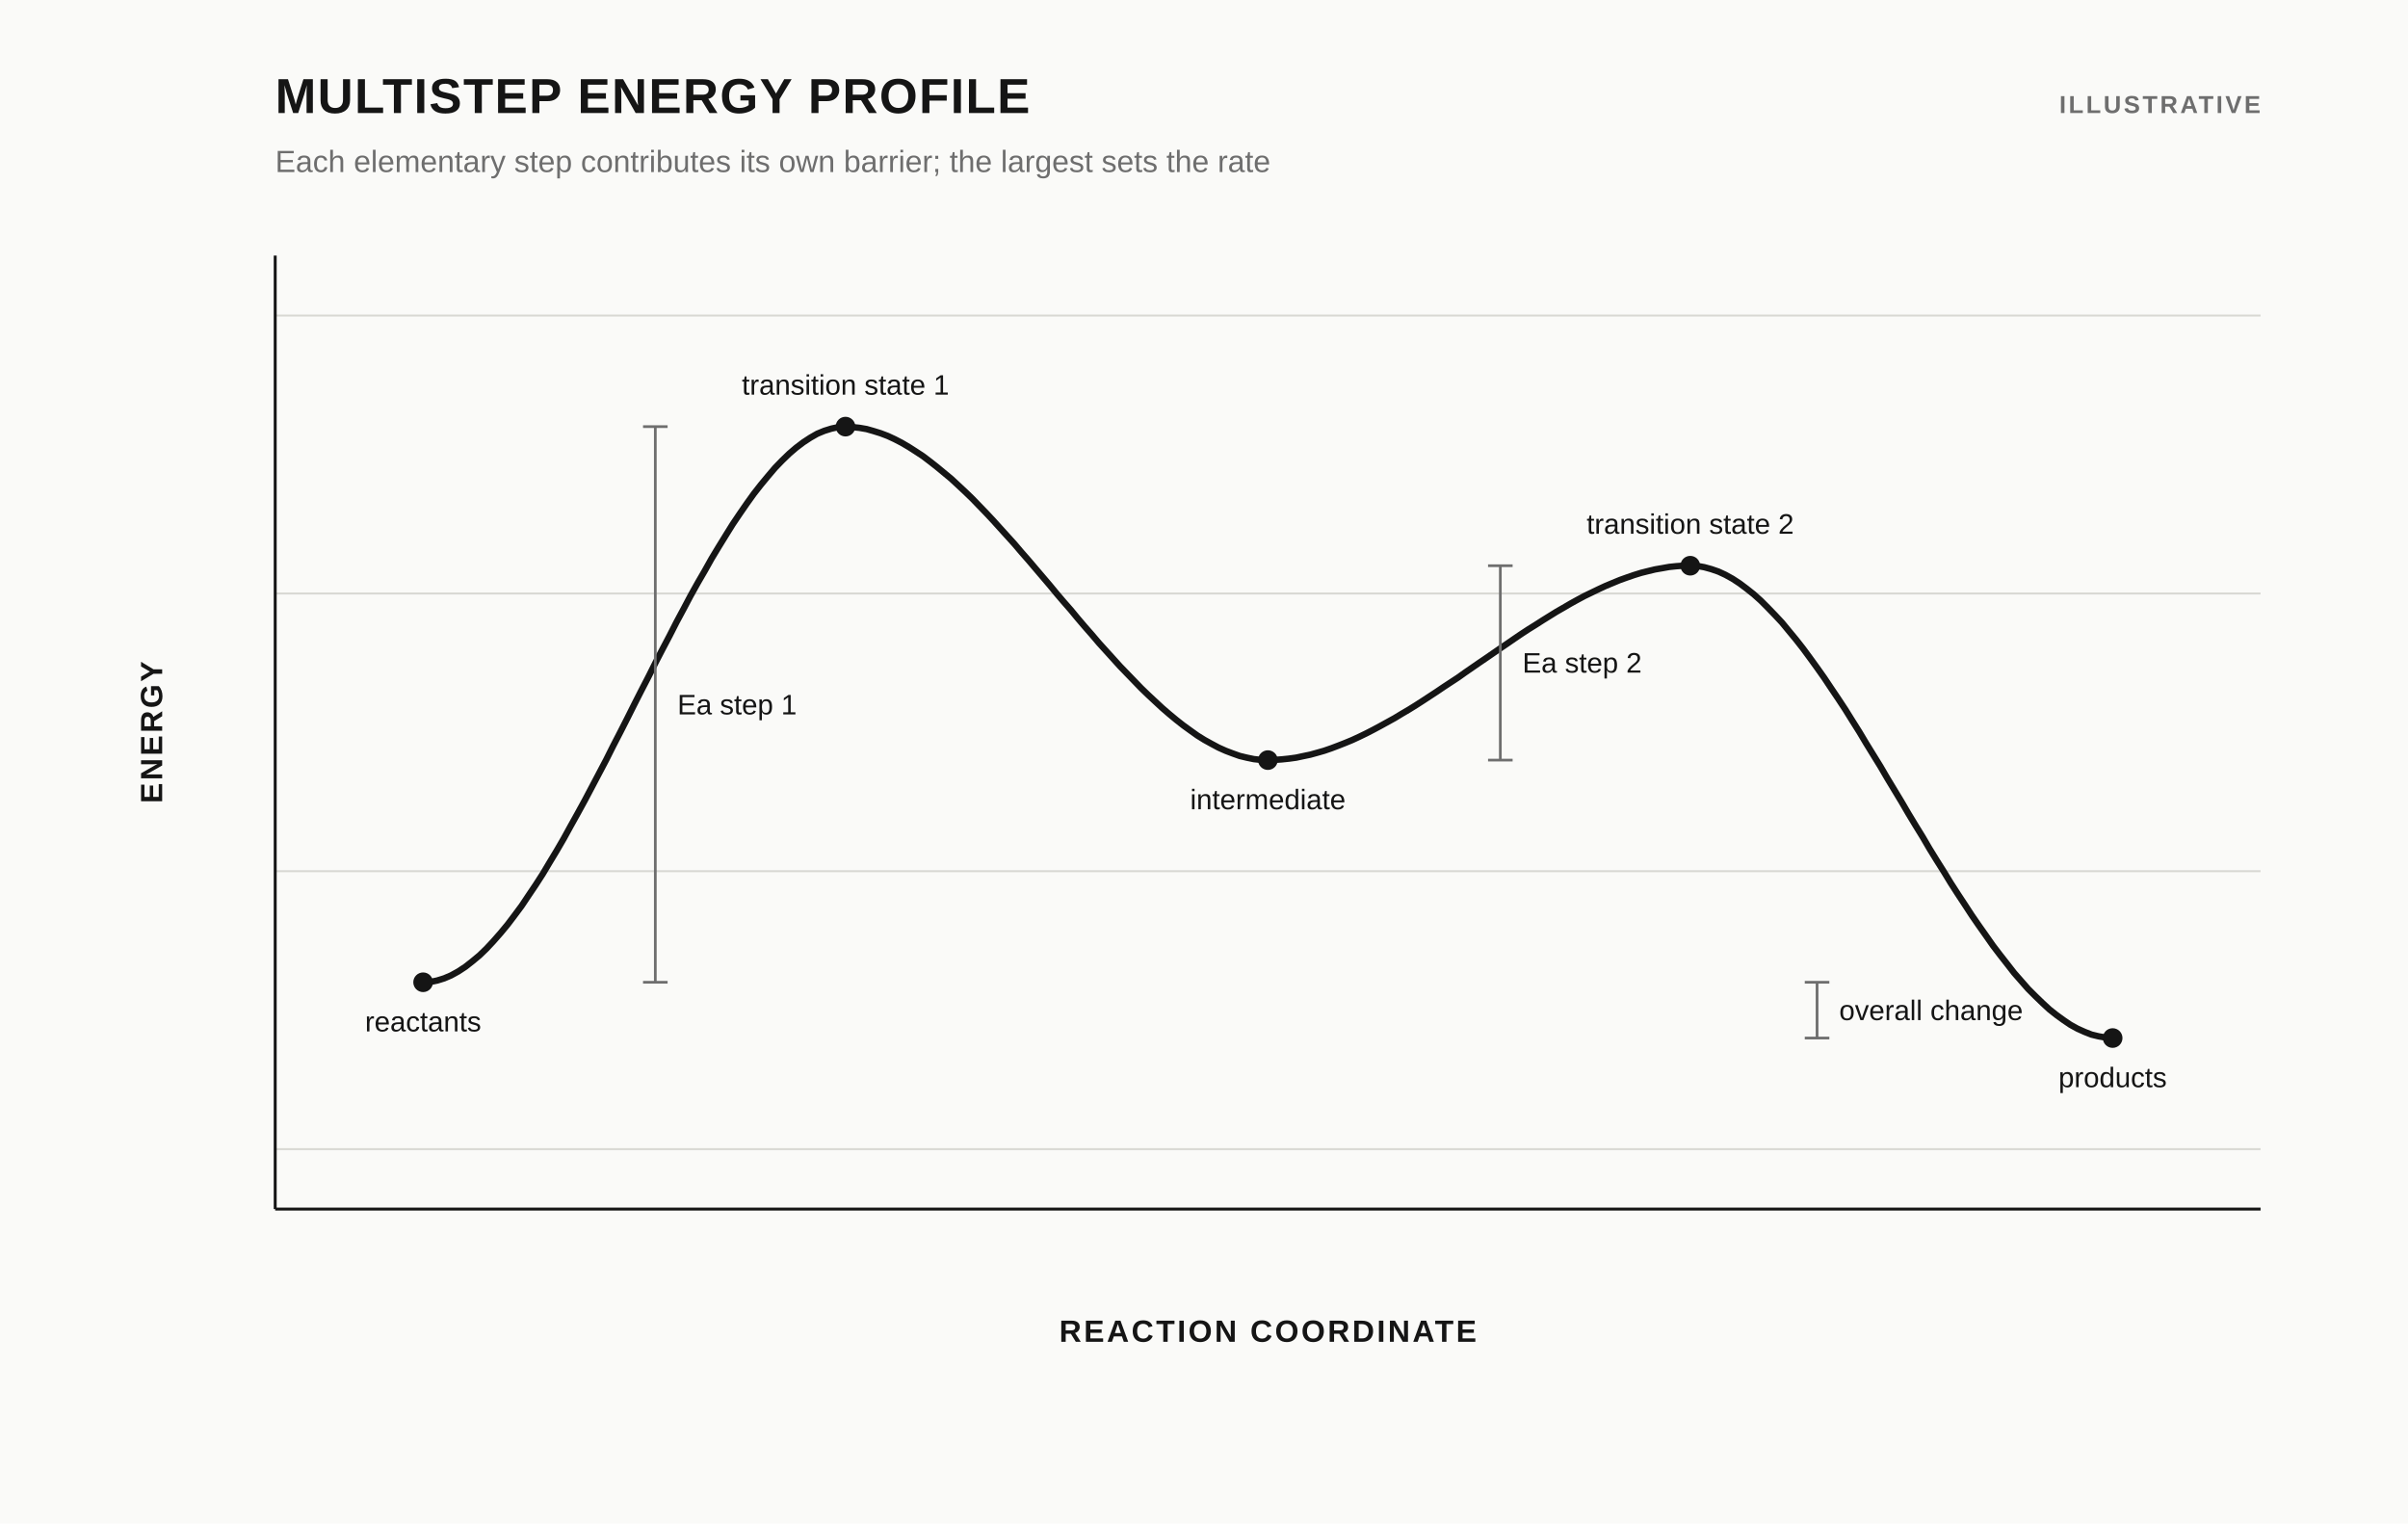
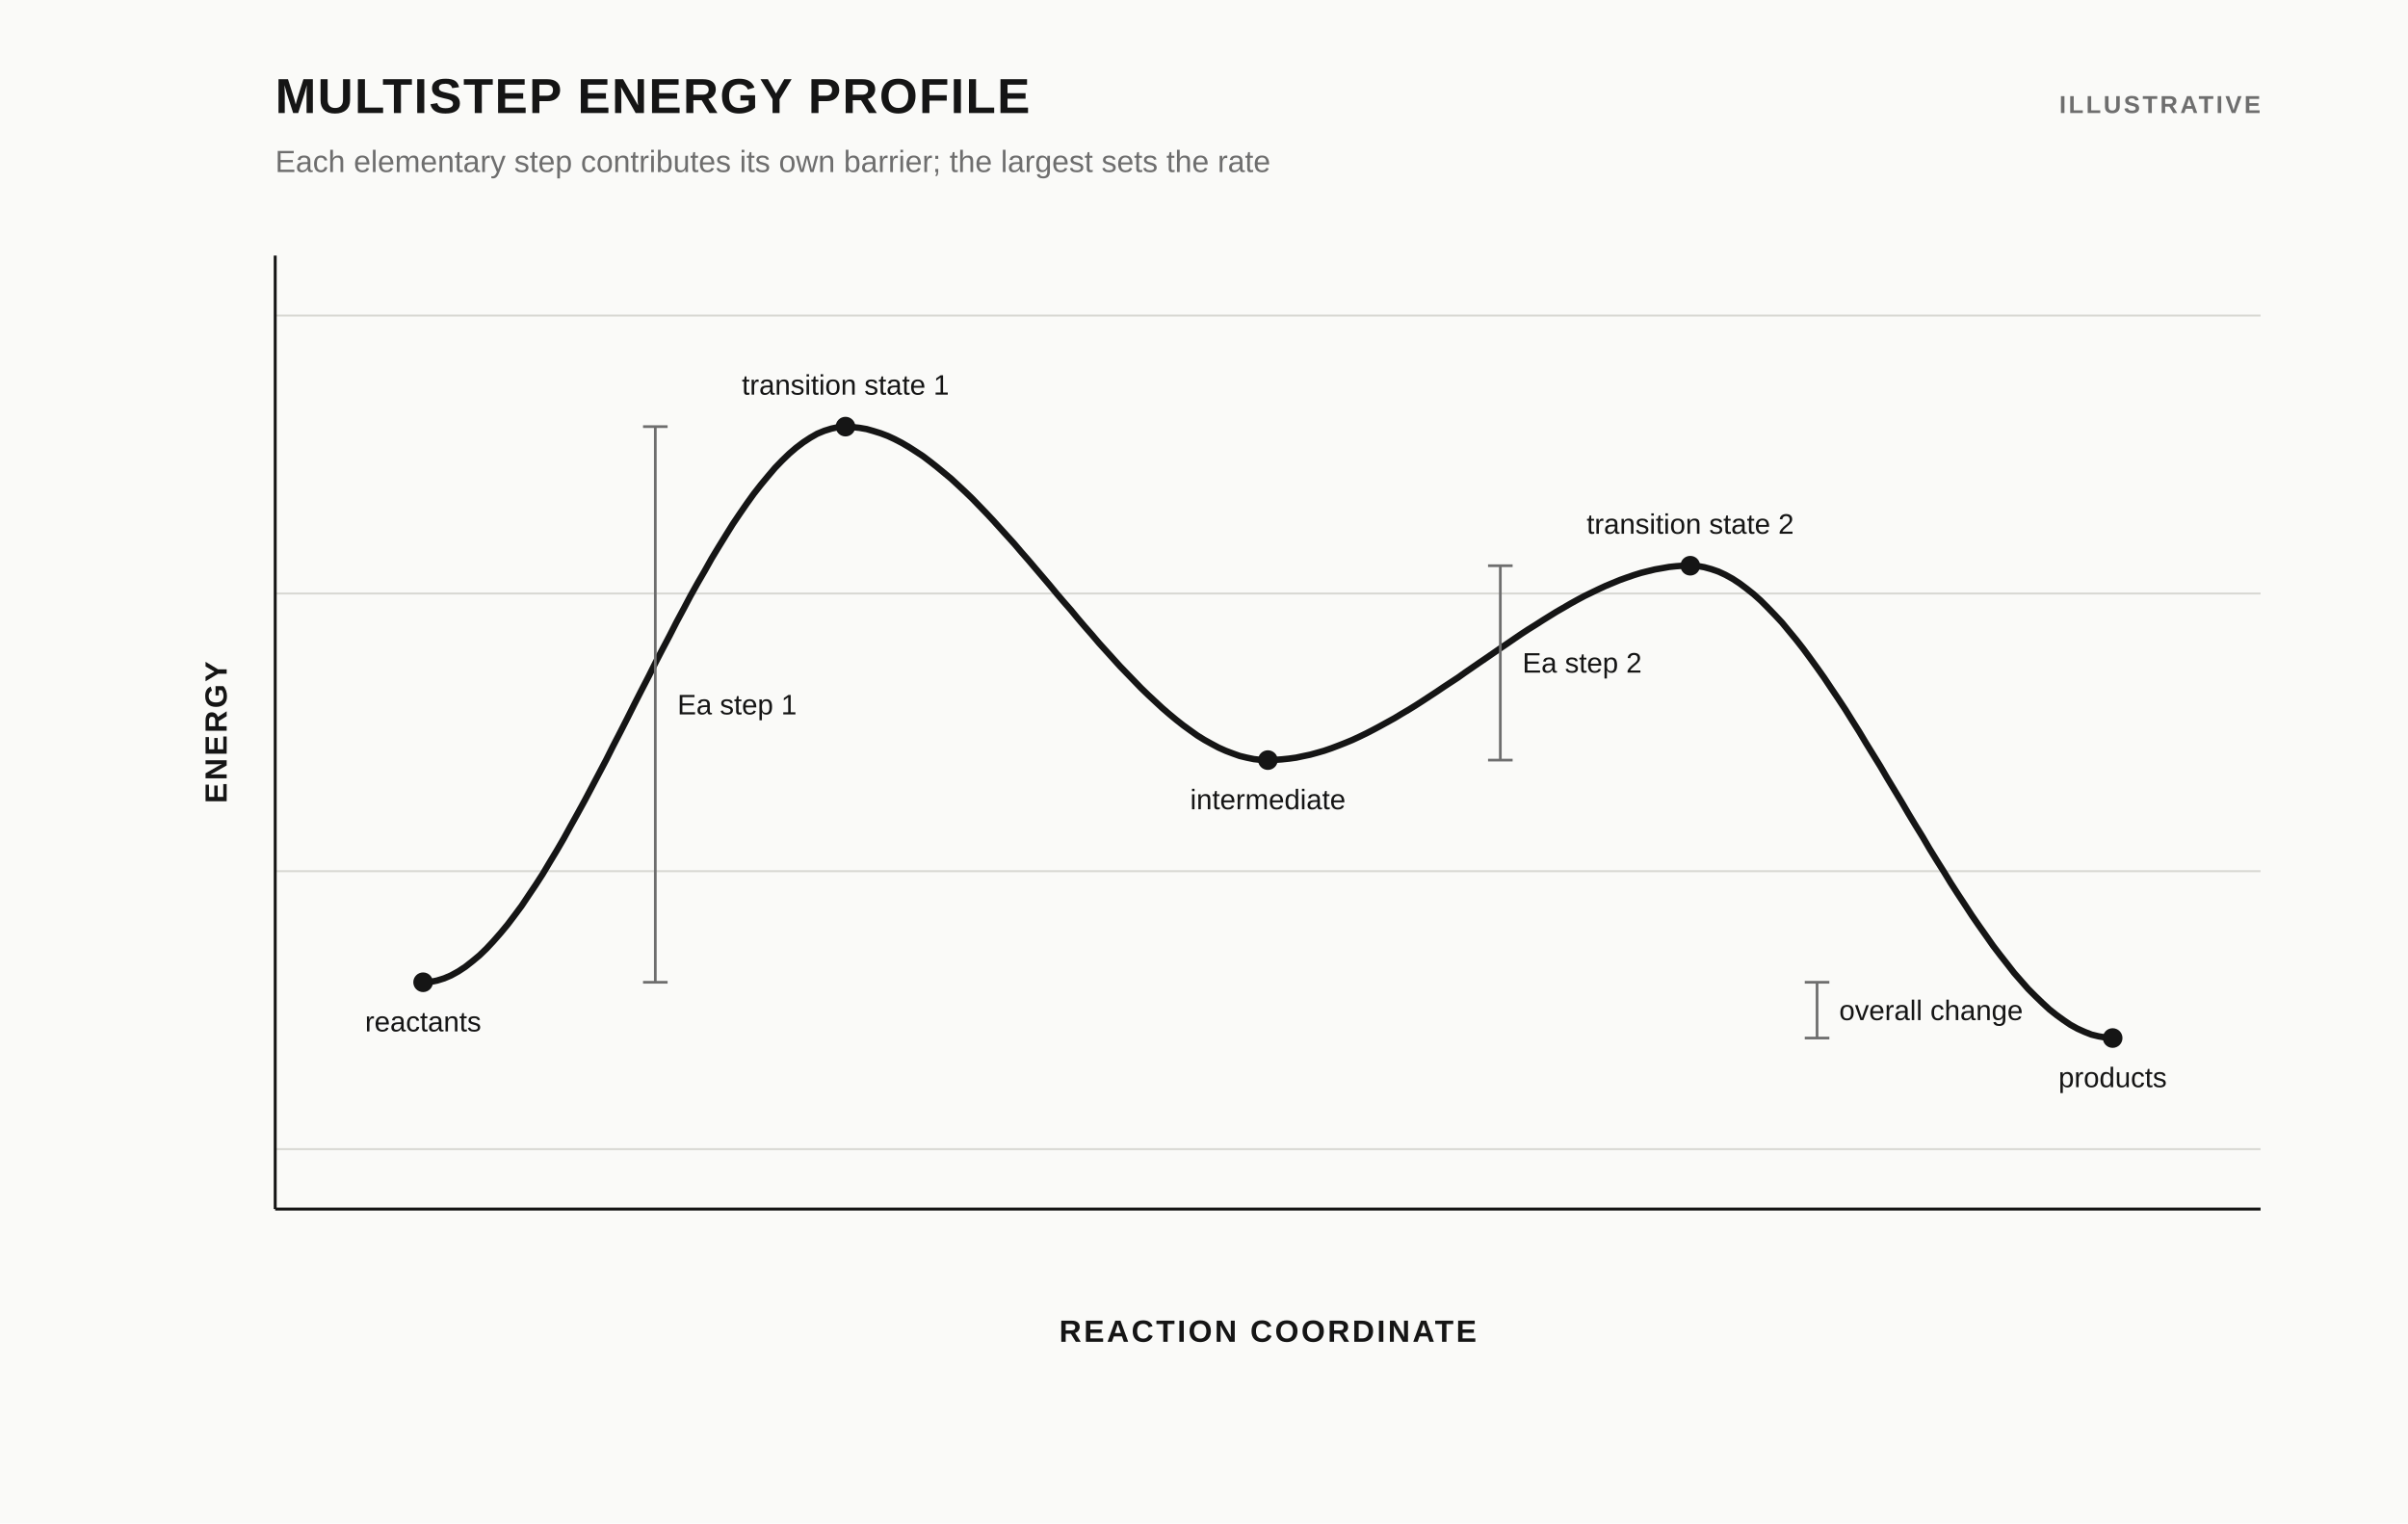
<svg xmlns="http://www.w3.org/2000/svg" viewBox="0 0 980 620" width="980" height="620" role="img" aria-labelledby="ttl desc" font-family="Helvetica Neue, Arial, sans-serif">
  <rect width="980" height="620" fill="#FAFAF8" />
  <line x1="112" y1="467.6" x2="920" y2="467.6" stroke="#D8D8D3" stroke-width="0.8" />
  <line x1="112" y1="354.5" x2="920" y2="354.5" stroke="#D8D8D3" stroke-width="0.8" />
  <line x1="112" y1="241.5" x2="920" y2="241.5" stroke="#D8D8D3" stroke-width="0.8" />
  <line x1="112" y1="128.4" x2="920" y2="128.4" stroke="#D8D8D3" stroke-width="0.8" />
  <path d="M 172.2,399.7 L 175.0,399.6 L 177.9,399.0 L 180.8,398.1 L 183.6,396.9 L 186.5,395.3 L 189.4,393.4 L 192.2,391.2 L 195.1,388.8 L 198.0,386.0 L 200.8,383.0 L 203.7,379.7 L 206.6,376.2 L 209.4,372.5 L 212.3,368.6 L 215.1,364.4 L 218.0,360.1 L 220.9,355.6 L 223.7,350.9 L 226.6,346.1 L 229.5,341.1 L 232.3,336.0 L 235.2,330.8 L 238.1,325.5 L 240.9,320.2 L 243.8,314.7 L 246.7,309.2 L 249.5,303.6 L 252.4,298.0 L 255.3,292.3 L 258.1,286.7 L 261.0,281.0 L 263.9,275.4 L 266.7,269.8 L 269.6,264.2 L 272.5,258.7 L 275.3,253.2 L 278.2,247.8 L 281.0,242.5 L 283.9,237.3 L 286.8,232.3 L 289.6,227.3 L 292.5,222.5 L 295.4,217.8 L 298.2,213.3 L 301.1,209.0 L 304.0,204.8 L 306.8,200.9 L 309.7,197.2 L 312.6,193.7 L 315.4,190.4 L 318.3,187.4 L 321.2,184.6 L 324.0,182.2 L 326.9,180.0 L 329.8,178.1 L 332.6,176.5 L 335.5,175.3 L 338.4,174.4 L 341.2,173.8 L 344.1,173.6 L 344.1,173.6 L 347.0,173.8 L 349.8,174.1 L 352.7,174.6 L 355.5,175.4 L 358.4,176.3 L 361.3,177.4 L 364.1,178.7 L 367.0,180.2 L 369.9,181.9 L 372.7,183.7 L 375.6,185.6 L 378.5,187.8 L 381.3,190.0 L 384.2,192.4 L 387.1,194.8 L 389.9,197.4 L 392.8,200.1 L 395.7,202.9 L 398.5,205.8 L 401.4,208.8 L 404.3,211.9 L 407.1,215.0 L 410.0,218.2 L 412.9,221.4 L 415.7,224.7 L 418.6,228.0 L 421.4,231.3 L 424.3,234.7 L 427.2,238.1 L 430.0,241.5 L 432.9,244.9 L 435.8,248.2 L 438.6,251.6 L 441.5,255.0 L 444.4,258.3 L 447.2,261.6 L 450.1,264.8 L 453.0,268.0 L 455.8,271.1 L 458.7,274.1 L 461.6,277.1 L 464.4,280.0 L 467.3,282.8 L 470.2,285.5 L 473.0,288.1 L 475.9,290.6 L 478.8,293.0 L 481.6,295.2 L 484.5,297.3 L 487.3,299.3 L 490.2,301.1 L 493.1,302.7 L 495.9,304.2 L 498.8,305.5 L 501.7,306.6 L 504.5,307.6 L 507.4,308.3 L 510.3,308.9 L 513.1,309.2 L 516.0,309.3 L 516.0,309.3 L 518.9,309.2 L 521.7,309.0 L 524.6,308.7 L 527.5,308.3 L 530.3,307.7 L 533.2,307.1 L 536.1,306.3 L 538.9,305.5 L 541.8,304.5 L 544.7,303.4 L 547.5,302.3 L 550.4,301.1 L 553.2,299.8 L 556.1,298.4 L 559.0,296.9 L 561.8,295.4 L 564.7,293.8 L 567.6,292.2 L 570.4,290.5 L 573.3,288.8 L 576.2,287.0 L 579.0,285.2 L 581.9,283.3 L 584.8,281.4 L 587.6,279.5 L 590.5,277.6 L 593.4,275.7 L 596.2,273.7 L 599.1,271.7 L 602.0,269.7 L 604.8,267.8 L 607.7,265.8 L 610.6,263.8 L 613.4,261.9 L 616.3,259.9 L 619.1,258.0 L 622.0,256.1 L 624.9,254.3 L 627.7,252.5 L 630.6,250.7 L 633.5,248.9 L 636.3,247.3 L 639.2,245.6 L 642.1,244.0 L 644.9,242.5 L 647.8,241.1 L 650.7,239.7 L 653.5,238.4 L 656.4,237.2 L 659.3,236.0 L 662.1,235.0 L 665.0,234.0 L 667.9,233.1 L 670.7,232.4 L 673.6,231.7 L 676.5,231.2 L 679.3,230.7 L 682.2,230.4 L 685.0,230.2 L 687.9,230.2 L 687.9,230.2 L 690.8,230.3 L 693.6,230.8 L 696.5,231.6 L 699.4,232.6 L 702.2,233.9 L 705.1,235.5 L 708.0,237.4 L 710.8,239.5 L 713.7,241.8 L 716.6,244.4 L 719.4,247.2 L 722.3,250.2 L 725.2,253.3 L 728.0,256.7 L 730.9,260.2 L 733.8,263.9 L 736.6,267.7 L 739.5,271.7 L 742.4,275.8 L 745.2,280.0 L 748.1,284.3 L 751.0,288.7 L 753.8,293.2 L 756.7,297.8 L 759.5,302.5 L 762.4,307.2 L 765.3,311.9 L 768.1,316.7 L 771.0,321.5 L 773.9,326.3 L 776.7,331.1 L 779.6,335.9 L 782.5,340.6 L 785.3,345.4 L 788.2,350.1 L 791.1,354.7 L 793.9,359.3 L 796.8,363.8 L 799.7,368.2 L 802.5,372.5 L 805.4,376.7 L 808.3,380.8 L 811.1,384.8 L 814.0,388.6 L 816.9,392.3 L 819.7,395.9 L 822.6,399.2 L 825.4,402.4 L 828.3,405.3 L 831.2,408.1 L 834.0,410.7 L 836.9,413.0 L 839.8,415.1 L 842.6,417.0 L 845.5,418.6 L 848.4,419.9 L 851.2,421.0 L 854.1,421.7 L 857.0,422.2 L 859.8,422.4" fill="none" stroke="#151515" stroke-width="2.6" stroke-linecap="round" />
  <circle cx="172.2" cy="399.7" r="4" fill="#151515" />
  <text x="172.2" y="419.7" text-anchor="middle" font-size="11.5" fill="#151515">reactants</text>
  <circle cx="344.1" cy="173.6" r="4" fill="#151515" />
  <text x="344.1" y="160.6" text-anchor="middle" font-size="11.5" fill="#151515">transition state 1</text>
  <circle cx="516.0" cy="309.3" r="4" fill="#151515" />
  <text x="516.0" y="329.3" text-anchor="middle" font-size="11.5" fill="#151515">intermediate</text>
  <circle cx="687.9" cy="230.2" r="4" fill="#151515" />
  <text x="687.9" y="217.2" text-anchor="middle" font-size="11.5" fill="#151515">transition state 2</text>
  <circle cx="859.8" cy="422.4" r="4" fill="#151515" />
  <text x="859.8" y="442.4" text-anchor="middle" font-size="11.5" fill="#151515">products</text>
  <line x1="266.7" y1="399.7" x2="266.7" y2="173.6" stroke="#6E6E6E" stroke-width="1.1" />
  <line x1="261.7" y1="399.7" x2="271.7" y2="399.7" stroke="#6E6E6E" stroke-width="1.1" />
  <line x1="261.7" y1="173.6" x2="271.7" y2="173.6" stroke="#6E6E6E" stroke-width="1.1" />
  <text x="275.7" y="290.7" font-size="11.5" fill="#151515">Ea step 1</text>
  <line x1="610.6" y1="309.3" x2="610.6" y2="230.2" stroke="#6E6E6E" stroke-width="1.1" />
  <line x1="605.6" y1="309.3" x2="615.6" y2="309.3" stroke="#6E6E6E" stroke-width="1.1" />
  <line x1="605.6" y1="230.2" x2="615.6" y2="230.2" stroke="#6E6E6E" stroke-width="1.1" />
  <text x="619.6" y="273.7" font-size="11.5" fill="#151515">Ea step 2</text>
  <line x1="739.5" y1="399.7" x2="739.5" y2="422.4" stroke="#6E6E6E" stroke-width="1.1" />
  <line x1="734.5" y1="399.7" x2="744.5" y2="399.7" stroke="#6E6E6E" stroke-width="1.1" />
  <line x1="734.5" y1="422.4" x2="744.5" y2="422.4" stroke="#6E6E6E" stroke-width="1.1" />
  <text x="748.5" y="415.1" font-size="11.5" fill="#151515">overall change</text>
  <line x1="112" y1="104" x2="112" y2="492.0" stroke="#151515" stroke-width="1.2" />
  <line x1="112" y1="492.0" x2="920" y2="492.0" stroke="#151515" stroke-width="1.2" />
  <text x="516.0" y="546.0" text-anchor="middle" font-size="12.5" font-weight="700" fill="#151515" letter-spacing="0.08em">REACTION COORDINATE</text>
-   <text transform="translate(66,298.0) rotate(-90)" text-anchor="middle" font-size="12.5" font-weight="700" fill="#151515" letter-spacing="0.08em">ENERGY</text>
+   <text transform="translate(92.25,298.0) rotate(-90)" text-anchor="middle" font-size="12.5" font-weight="700" fill="#151515" letter-spacing="0.08em">ENERGY</text>
  <text x="112" y="46.0" font-size="20" font-weight="700" fill="#151515" letter-spacing="0.03em">MULTISTEP ENERGY PROFILE</text>
  <text x="112" y="70" font-size="12.5" fill="#6E6E6E">Each elementary step contributes its own barrier; the largest sets the rate</text>
  <text x="920" y="46" text-anchor="end" font-size="10" font-weight="700" fill="#6E6E6E" letter-spacing="0.1em">ILLUSTRATIVE</text>
</svg>
